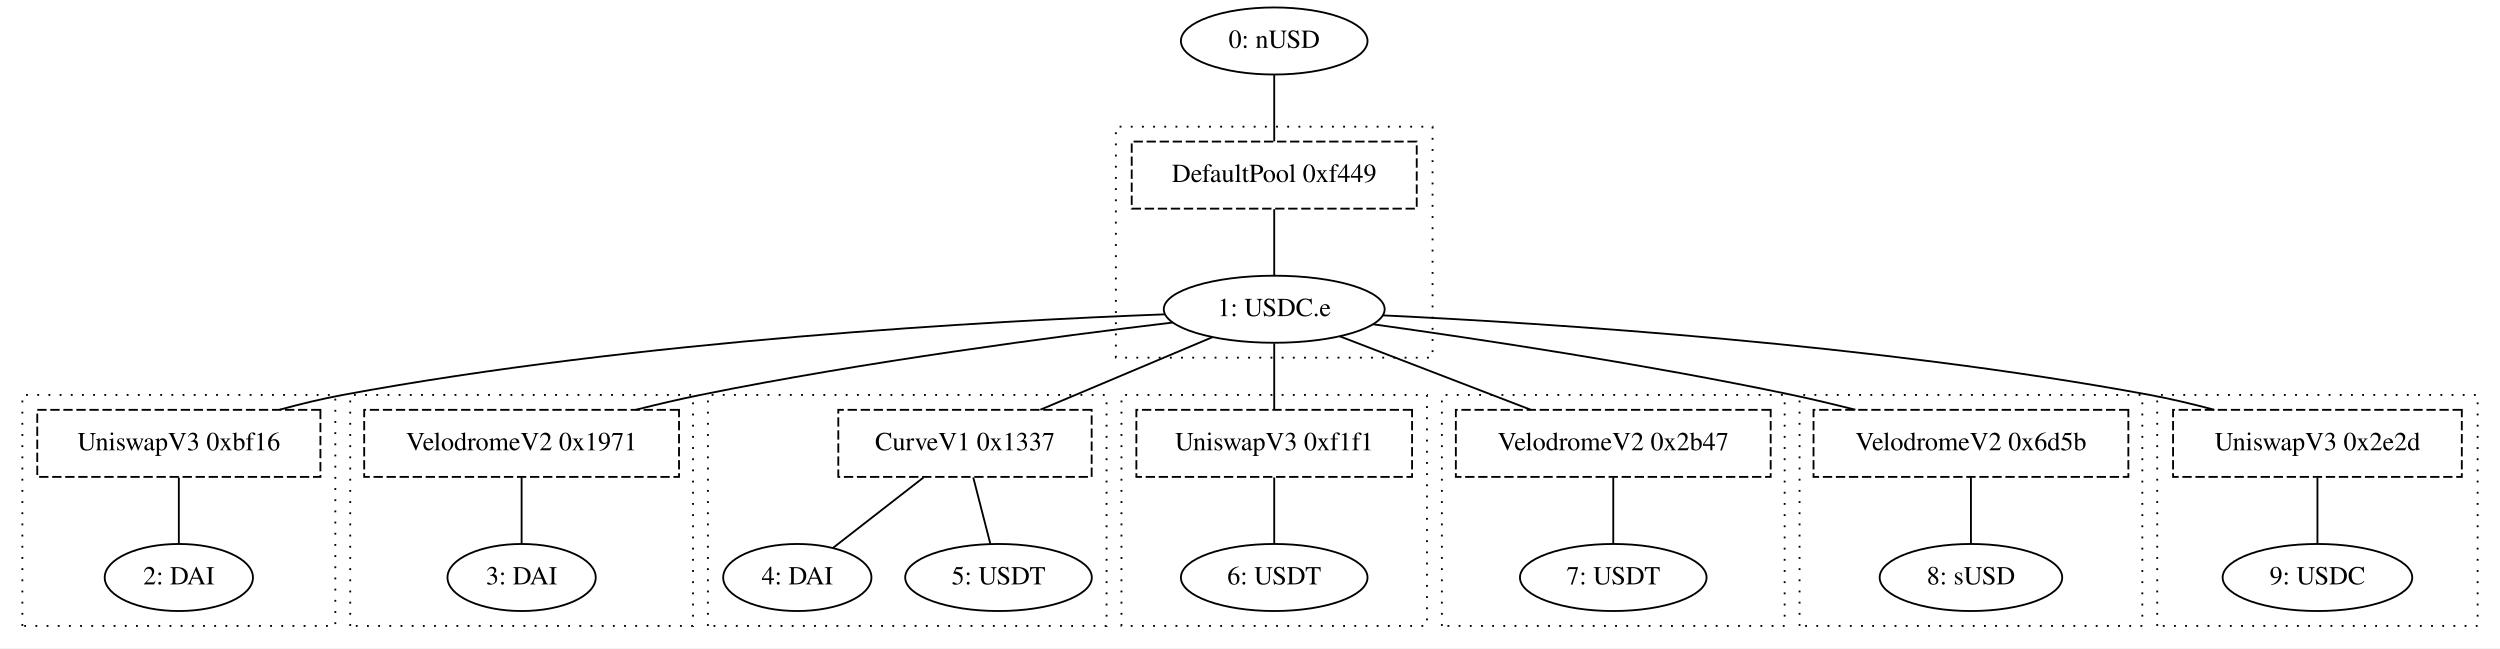
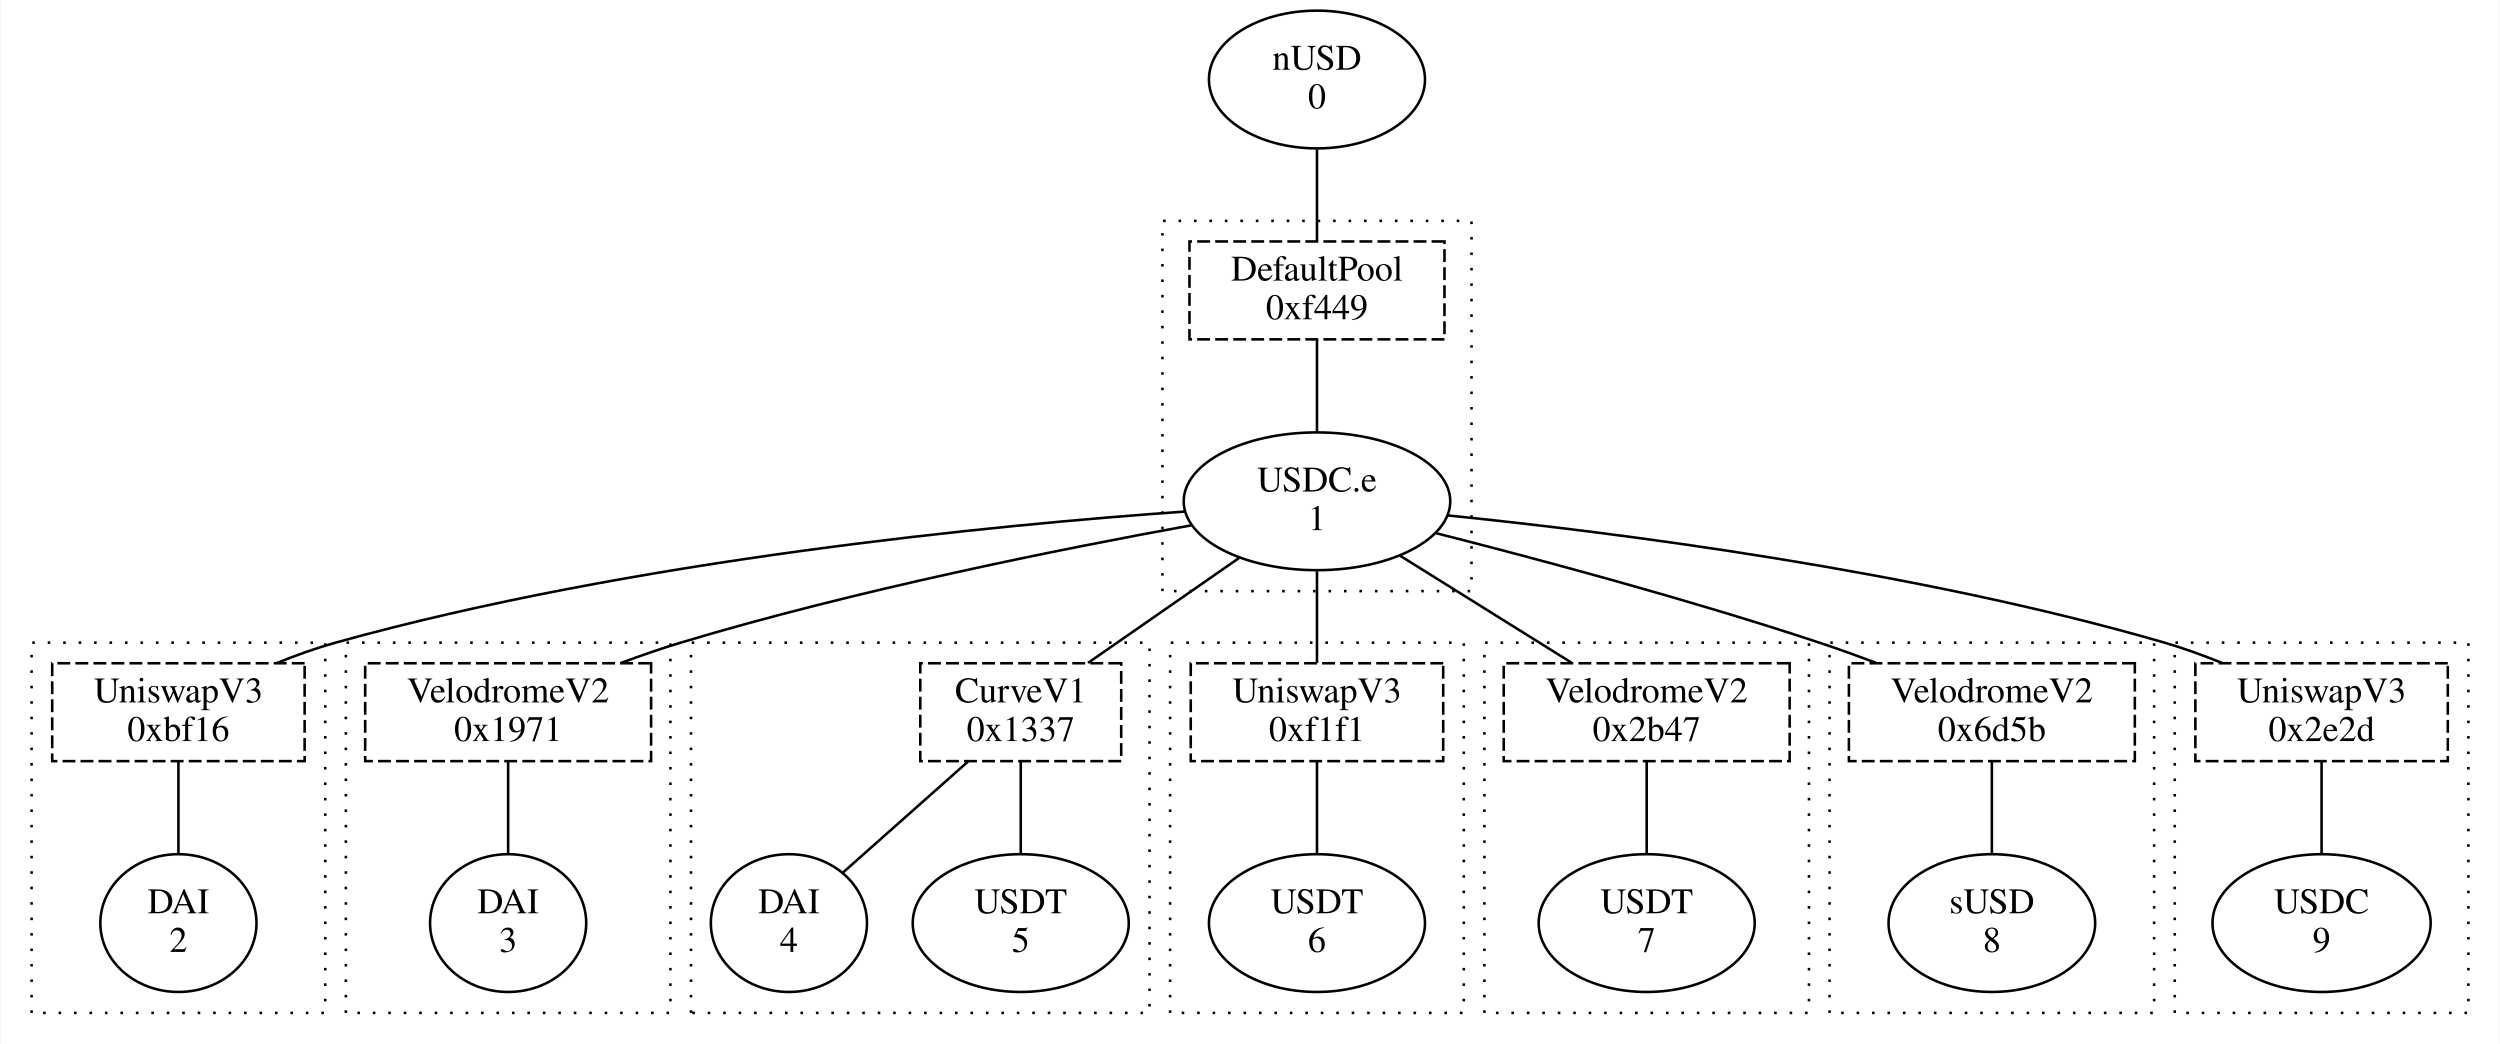
- <svg xmlns="http://www.w3.org/2000/svg" width="1342pt" height="348pt" viewBox="0.00 0.00 1342.00 348.00">
-   <g id="graph0" class="graph" transform="scale(1 1) rotate(0) translate(4 344)">
-     <polygon fill="white" stroke="transparent" points="-4,4 -4,-344 1338,-344 1338,4 -4,4" />
+ <svg xmlns="http://www.w3.org/2000/svg" width="970pt" height="405pt" viewBox="0.00 0.00 970.00 405.22">
+   <g id="graph0" class="graph" transform="scale(1 1) rotate(0) translate(4 401.22)">
+     <polygon fill="white" stroke="transparent" points="-4,4 -4,-401.22 966,-401.22 966,4 -4,4" />
    <g id="clust1" class="cluster">
-       <polygon fill="none" stroke="black" stroke-dasharray="1,5" points="595,-152 595,-276 765,-276 765,-152 595,-152" />
+       <polygon fill="none" stroke="black" stroke-dasharray="1,5" points="447,-171.74 447,-315.48 567,-315.48 567,-171.74 447,-171.74" />
    </g>
    <g id="clust3" class="cluster">
-       <polygon fill="none" stroke="black" stroke-dasharray="1,5" points="8,-8 8,-132 176,-132 176,-8 8,-8" />
+       <polygon fill="none" stroke="black" stroke-dasharray="1,5" points="8,-8 8,-151.74 122,-151.74 122,-8 8,-8" />
    </g>
    <g id="clust5" class="cluster">
-       <polygon fill="none" stroke="black" stroke-dasharray="1,5" points="184,-8 184,-132 368,-132 368,-8 184,-8" />
+       <polygon fill="none" stroke="black" stroke-dasharray="1,5" points="130,-8 130,-151.74 256,-151.74 256,-8 130,-8" />
    </g>
    <g id="clust7" class="cluster">
-       <polygon fill="none" stroke="black" stroke-dasharray="1,5" points="376,-8 376,-132 590,-132 590,-8 376,-8" />
+       <polygon fill="none" stroke="black" stroke-dasharray="1,5" points="264,-8 264,-151.74 442,-151.74 442,-8 264,-8" />
    </g>
    <g id="clust9" class="cluster">
-       <polygon fill="none" stroke="black" stroke-dasharray="1,5" points="598,-8 598,-132 762,-132 762,-8 598,-8" />
+       <polygon fill="none" stroke="black" stroke-dasharray="1,5" points="450,-8 450,-151.74 564,-151.74 564,-8 450,-8" />
    </g>
    <g id="clust11" class="cluster">
-       <polygon fill="none" stroke="black" stroke-dasharray="1,5" points="770,-8 770,-132 954,-132 954,-8 770,-8" />
+       <polygon fill="none" stroke="black" stroke-dasharray="1,5" points="572,-8 572,-151.74 698,-151.74 698,-8 572,-8" />
    </g>
    <g id="clust13" class="cluster">
-       <polygon fill="none" stroke="black" stroke-dasharray="1,5" points="962,-8 962,-132 1146,-132 1146,-8 962,-8" />
+       <polygon fill="none" stroke="black" stroke-dasharray="1,5" points="706,-8 706,-151.74 832,-151.74 832,-8 706,-8" />
    </g>
    <g id="clust15" class="cluster">
-       <polygon fill="none" stroke="black" stroke-dasharray="1,5" points="1154,-8 1154,-132 1326,-132 1326,-8 1154,-8" />
+       <polygon fill="none" stroke="black" stroke-dasharray="1,5" points="840,-8 840,-151.74 954,-151.74 954,-8 840,-8" />
    </g>
    <g id="node1" class="node">
-       <ellipse fill="none" stroke="black" cx="680" cy="-322" rx="50.09" ry="18" />
-       <text text-anchor="middle" x="680" y="-318.3" font-family="Times,serif" font-size="14.00">0: nUSD</text>
+       <ellipse fill="none" stroke="black" cx="507" cy="-370.35" rx="41.94" ry="26.74" />
+       <text text-anchor="middle" x="507" y="-374.15" font-family="Times,serif" font-size="14.00">nUSD</text>
+       <text text-anchor="middle" x="507" y="-359.15" font-family="Times,serif" font-size="14.00">0</text>
    </g>
    <g id="node11" class="node">
-       <polygon fill="none" stroke="black" stroke-dasharray="5,2" points="756.5,-268 603.5,-268 603.5,-232 756.5,-232 756.5,-268" />
-       <text text-anchor="middle" x="680" y="-246.3" font-family="Times,serif" font-size="14.00">DefaultPool 0xf449</text>
+       <polygon fill="none" stroke="black" stroke-dasharray="5,2" points="556.5,-307.48 457.5,-307.48 457.5,-269.48 556.5,-269.48 556.5,-307.48" />
+       <text text-anchor="middle" x="507" y="-292.28" font-family="Times,serif" font-size="14.00">DefaultPool</text>
+       <text text-anchor="middle" x="507" y="-277.28" font-family="Times,serif" font-size="14.00">0xf449</text>
    </g>
    <g id="edge1" class="edge">
-       <path fill="none" stroke="black" d="M680,-303.7C680,-292.85 680,-278.92 680,-268.1" />
+       <path fill="none" stroke="black" d="M507,-343.2C507,-331.55 507,-318.12 507,-307.6" />
    </g>
    <g id="node2" class="node">
-       <ellipse fill="none" stroke="black" cx="680" cy="-178" rx="59.29" ry="18" />
-       <text text-anchor="middle" x="680" y="-174.3" font-family="Times,serif" font-size="14.00">1: USDC.e</text>
+       <ellipse fill="none" stroke="black" cx="507" cy="-206.61" rx="51.74" ry="26.74" />
+       <text text-anchor="middle" x="507" y="-210.41" font-family="Times,serif" font-size="14.00">USDC.e</text>
+       <text text-anchor="middle" x="507" y="-195.41" font-family="Times,serif" font-size="14.00">1</text>
    </g>
    <g id="node12" class="node">
-       <polygon fill="none" stroke="black" stroke-dasharray="5,2" points="168,-124 16,-124 16,-88 168,-88 168,-124" />
-       <text text-anchor="middle" x="92" y="-102.3" font-family="Times,serif" font-size="14.00">UniswapV3 0xbf16</text>
+       <polygon fill="none" stroke="black" stroke-dasharray="5,2" points="114,-143.74 16,-143.74 16,-105.74 114,-105.74 114,-143.74" />
+       <text text-anchor="middle" x="65" y="-128.54" font-family="Times,serif" font-size="14.00">UniswapV3</text>
+       <text text-anchor="middle" x="65" y="-113.54" font-family="Times,serif" font-size="14.00">0xbf16</text>
    </g>
    <g id="edge3" class="edge">
-       <path fill="none" stroke="black" d="M621.4,-175.27C527.51,-171.72 337.9,-161.27 180,-132 168.91,-129.94 157.21,-127.11 146.08,-124.08" />
+       <path fill="none" stroke="black" d="M455.9,-202.65C381.96,-197.42 241.35,-183.87 126,-151.74 118.46,-149.64 110.62,-146.82 103.17,-143.81" />
    </g>
    <g id="node13" class="node">
-       <polygon fill="none" stroke="black" stroke-dasharray="5,2" points="360.5,-124 191.5,-124 191.5,-88 360.5,-88 360.5,-124" />
-       <text text-anchor="middle" x="276" y="-102.3" font-family="Times,serif" font-size="14.00">VelodromeV2 0x1971</text>
+       <polygon fill="none" stroke="black" stroke-dasharray="5,2" points="248.5,-143.74 137.5,-143.74 137.5,-105.74 248.5,-105.74 248.5,-143.74" />
+       <text text-anchor="middle" x="193" y="-128.54" font-family="Times,serif" font-size="14.00">VelodromeV2</text>
+       <text text-anchor="middle" x="193" y="-113.54" font-family="Times,serif" font-size="14.00">0x1971</text>
    </g>
    <g id="edge5" class="edge">
-       <path fill="none" stroke="black" d="M625.44,-170.86C563.64,-163.49 460.05,-149.84 372,-132 360.69,-129.71 348.73,-126.9 337.22,-124.01" />
+       <path fill="none" stroke="black" d="M458.16,-197.28C407.91,-188.17 327.66,-172.11 260,-151.74 252.35,-149.44 244.34,-146.66 236.63,-143.79" />
    </g>
    <g id="node14" class="node">
-       <polygon fill="none" stroke="black" stroke-dasharray="5,2" points="582,-124 446,-124 446,-88 582,-88 582,-124" />
-       <text text-anchor="middle" x="514" y="-102.3" font-family="Times,serif" font-size="14.00">CurveV1 0x1337</text>
+       <polygon fill="none" stroke="black" stroke-dasharray="5,2" points="431,-143.74 353,-143.74 353,-105.74 431,-105.74 431,-143.74" />
+       <text text-anchor="middle" x="392" y="-128.54" font-family="Times,serif" font-size="14.00">CurveV1</text>
+       <text text-anchor="middle" x="392" y="-113.54" font-family="Times,serif" font-size="14.00">0x1337</text>
    </g>
    <g id="edge7" class="edge">
-       <path fill="none" stroke="black" d="M646.81,-163C620.22,-151.79 582.81,-136.02 554.47,-124.07" />
+       <path fill="none" stroke="black" d="M476.79,-184.63C458.55,-171.96 435.55,-155.99 418.11,-143.87" />
    </g>
    <g id="node15" class="node">
-       <polygon fill="none" stroke="black" stroke-dasharray="5,2" points="754,-124 606,-124 606,-88 754,-88 754,-124" />
-       <text text-anchor="middle" x="680" y="-102.3" font-family="Times,serif" font-size="14.00">UniswapV3 0xf1f1</text>
+       <polygon fill="none" stroke="black" stroke-dasharray="5,2" points="556,-143.74 458,-143.74 458,-105.74 556,-105.74 556,-143.74" />
+       <text text-anchor="middle" x="507" y="-128.54" font-family="Times,serif" font-size="14.00">UniswapV3</text>
+       <text text-anchor="middle" x="507" y="-113.54" font-family="Times,serif" font-size="14.00">0xf1f1</text>
    </g>
    <g id="edge11" class="edge">
-       <path fill="none" stroke="black" d="M680,-159.7C680,-148.85 680,-134.92 680,-124.1" />
+       <path fill="none" stroke="black" d="M507,-179.46C507,-167.81 507,-154.38 507,-143.86" />
    </g>
    <g id="node16" class="node">
-       <polygon fill="none" stroke="black" stroke-dasharray="5,2" points="946.5,-124 777.5,-124 777.5,-88 946.5,-88 946.5,-124" />
-       <text text-anchor="middle" x="862" y="-102.3" font-family="Times,serif" font-size="14.00">VelodromeV2 0x2b47</text>
+       <polygon fill="none" stroke="black" stroke-dasharray="5,2" points="690.5,-143.74 579.5,-143.74 579.5,-105.74 690.5,-105.74 690.5,-143.74" />
+       <text text-anchor="middle" x="635" y="-128.54" font-family="Times,serif" font-size="14.00">VelodromeV2</text>
+       <text text-anchor="middle" x="635" y="-113.54" font-family="Times,serif" font-size="14.00">0x2b47</text>
    </g>
    <g id="edge13" class="edge">
-       <path fill="none" stroke="black" d="M715.09,-163.5C744.32,-152.26 786.12,-136.18 817.67,-124.05" />
+       <path fill="none" stroke="black" d="M539.3,-185.46C559.74,-172.7 585.95,-156.34 605.77,-143.98" />
    </g>
    <g id="node17" class="node">
-       <polygon fill="none" stroke="black" stroke-dasharray="5,2" points="1138.5,-124 969.5,-124 969.5,-88 1138.5,-88 1138.5,-124" />
-       <text text-anchor="middle" x="1054" y="-102.3" font-family="Times,serif" font-size="14.00">VelodromeV2 0x6d5b</text>
+       <polygon fill="none" stroke="black" stroke-dasharray="5,2" points="824.5,-143.74 713.5,-143.74 713.5,-105.74 824.5,-105.74 824.5,-143.74" />
+       <text text-anchor="middle" x="769" y="-128.54" font-family="Times,serif" font-size="14.00">VelodromeV2</text>
+       <text text-anchor="middle" x="769" y="-113.54" font-family="Times,serif" font-size="14.00">0x6d5b</text>
    </g>
    <g id="edge15" class="edge">
-       <path fill="none" stroke="black" d="M733.05,-169.93C789.2,-162.09 880.26,-148.38 958,-132 969.04,-129.67 980.71,-126.9 991.98,-124.06" />
+       <path fill="none" stroke="black" d="M553.1,-194.27C592.86,-184.16 651.66,-168.42 702,-151.74 709.22,-149.35 716.81,-146.62 724.18,-143.85" />
    </g>
    <g id="node18" class="node">
-       <polygon fill="none" stroke="black" stroke-dasharray="5,2" points="1317.5,-124 1162.5,-124 1162.5,-88 1317.5,-88 1317.5,-124" />
-       <text text-anchor="middle" x="1240" y="-102.3" font-family="Times,serif" font-size="14.00">UniswapV3 0x2e2d</text>
+       <polygon fill="none" stroke="black" stroke-dasharray="5,2" points="946,-143.74 848,-143.74 848,-105.74 946,-105.74 946,-143.74" />
+       <text text-anchor="middle" x="897" y="-128.54" font-family="Times,serif" font-size="14.00">UniswapV3</text>
+       <text text-anchor="middle" x="897" y="-113.54" font-family="Times,serif" font-size="14.00">0x2e2d</text>
    </g>
    <g id="edge17" class="edge">
-       <path fill="none" stroke="black" d="M738.34,-174.71C827.64,-170.46 1003.31,-159.18 1150,-132 1161.32,-129.9 1173.29,-127.05 1184.67,-124.01" />
+       <path fill="none" stroke="black" d="M557.72,-201.13C623.06,-194.49 739.7,-179.7 836,-151.74 843.41,-149.59 851.12,-146.78 858.46,-143.81" />
    </g>
    <g id="node3" class="node">
-       <ellipse fill="none" stroke="black" cx="92" cy="-34" rx="39.79" ry="18" />
-       <text text-anchor="middle" x="92" y="-30.3" font-family="Times,serif" font-size="14.00">2: DAI</text>
+       <ellipse fill="none" stroke="black" cx="65" cy="-42.87" rx="30.31" ry="26.74" />
+       <text text-anchor="middle" x="65" y="-46.67" font-family="Times,serif" font-size="14.00">DAI</text>
+       <text text-anchor="middle" x="65" y="-31.67" font-family="Times,serif" font-size="14.00">2</text>
    </g>
    <g id="node4" class="node">
-       <ellipse fill="none" stroke="black" cx="276" cy="-34" rx="39.79" ry="18" />
-       <text text-anchor="middle" x="276" y="-30.3" font-family="Times,serif" font-size="14.00">3: DAI</text>
+       <ellipse fill="none" stroke="black" cx="193" cy="-42.87" rx="30.31" ry="26.74" />
+       <text text-anchor="middle" x="193" y="-46.67" font-family="Times,serif" font-size="14.00">DAI</text>
+       <text text-anchor="middle" x="193" y="-31.67" font-family="Times,serif" font-size="14.00">3</text>
    </g>
    <g id="node5" class="node">
-       <ellipse fill="none" stroke="black" cx="424" cy="-34" rx="39.79" ry="18" />
-       <text text-anchor="middle" x="424" y="-30.3" font-family="Times,serif" font-size="14.00">4: DAI</text>
+       <ellipse fill="none" stroke="black" cx="302" cy="-42.87" rx="30.31" ry="26.74" />
+       <text text-anchor="middle" x="302" y="-46.67" font-family="Times,serif" font-size="14.00">DAI</text>
+       <text text-anchor="middle" x="302" y="-31.67" font-family="Times,serif" font-size="14.00">4</text>
    </g>
    <g id="node6" class="node">
-       <ellipse fill="none" stroke="black" cx="532" cy="-34" rx="50.09" ry="18" />
-       <text text-anchor="middle" x="532" y="-30.3" font-family="Times,serif" font-size="14.00">5: USDT</text>
+       <ellipse fill="none" stroke="black" cx="392" cy="-42.87" rx="41.94" ry="26.74" />
+       <text text-anchor="middle" x="392" y="-46.67" font-family="Times,serif" font-size="14.00">USDT</text>
+       <text text-anchor="middle" x="392" y="-31.67" font-family="Times,serif" font-size="14.00">5</text>
    </g>
    <g id="node7" class="node">
-       <ellipse fill="none" stroke="black" cx="680" cy="-34" rx="50.09" ry="18" />
-       <text text-anchor="middle" x="680" y="-30.3" font-family="Times,serif" font-size="14.00">6: USDT</text>
+       <ellipse fill="none" stroke="black" cx="507" cy="-42.87" rx="41.94" ry="26.74" />
+       <text text-anchor="middle" x="507" y="-46.67" font-family="Times,serif" font-size="14.00">USDT</text>
+       <text text-anchor="middle" x="507" y="-31.67" font-family="Times,serif" font-size="14.00">6</text>
    </g>
    <g id="node8" class="node">
-       <ellipse fill="none" stroke="black" cx="862" cy="-34" rx="50.09" ry="18" />
-       <text text-anchor="middle" x="862" y="-30.3" font-family="Times,serif" font-size="14.00">7: USDT</text>
+       <ellipse fill="none" stroke="black" cx="635" cy="-42.87" rx="41.94" ry="26.74" />
+       <text text-anchor="middle" x="635" y="-46.67" font-family="Times,serif" font-size="14.00">USDT</text>
+       <text text-anchor="middle" x="635" y="-31.67" font-family="Times,serif" font-size="14.00">7</text>
    </g>
    <g id="node9" class="node">
-       <ellipse fill="none" stroke="black" cx="1054" cy="-34" rx="48.99" ry="18" />
-       <text text-anchor="middle" x="1054" y="-30.3" font-family="Times,serif" font-size="14.00">8: sUSD</text>
+       <ellipse fill="none" stroke="black" cx="769" cy="-42.87" rx="40.11" ry="26.74" />
+       <text text-anchor="middle" x="769" y="-46.67" font-family="Times,serif" font-size="14.00">sUSD</text>
+       <text text-anchor="middle" x="769" y="-31.67" font-family="Times,serif" font-size="14.00">8</text>
    </g>
    <g id="node10" class="node">
-       <ellipse fill="none" stroke="black" cx="1240" cy="-34" rx="50.89" ry="18" />
-       <text text-anchor="middle" x="1240" y="-30.3" font-family="Times,serif" font-size="14.00">9: USDC</text>
+       <ellipse fill="none" stroke="black" cx="897" cy="-42.87" rx="42.35" ry="26.74" />
+       <text text-anchor="middle" x="897" y="-46.67" font-family="Times,serif" font-size="14.00">USDC</text>
+       <text text-anchor="middle" x="897" y="-31.67" font-family="Times,serif" font-size="14.00">9</text>
    </g>
    <g id="edge2" class="edge">
-       <path fill="none" stroke="black" d="M680,-231.7C680,-220.85 680,-206.92 680,-196.1" />
+       <path fill="none" stroke="black" d="M507,-269.36C507,-258.77 507,-245.24 507,-233.54" />
    </g>
    <g id="edge4" class="edge">
-       <path fill="none" stroke="black" d="M92,-87.7C92,-76.85 92,-62.92 92,-52.1" />
+       <path fill="none" stroke="black" d="M65,-105.62C65,-95.03 65,-81.5 65,-69.8" />
    </g>
    <g id="edge6" class="edge">
-       <path fill="none" stroke="black" d="M276,-87.7C276,-76.85 276,-62.92 276,-52.1" />
+       <path fill="none" stroke="black" d="M193,-105.62C193,-95.03 193,-81.5 193,-69.8" />
    </g>
    <g id="edge8" class="edge">
-       <path fill="none" stroke="black" d="M491.75,-87.7C476.87,-76.12 457.47,-61.03 443.25,-49.97" />
+       <path fill="none" stroke="black" d="M371.58,-105.62C357.06,-92.73 337.61,-75.47 322.97,-62.48" />
    </g>
    <g id="edge9" class="edge">
-       <path fill="none" stroke="black" d="M518.45,-87.7C521.24,-76.85 524.82,-62.92 527.6,-52.1" />
+       <path fill="none" stroke="black" d="M392,-105.62C392,-95.03 392,-81.5 392,-69.8" />
    </g>
    <g id="edge12" class="edge">
-       <path fill="none" stroke="black" d="M680,-87.7C680,-76.85 680,-62.92 680,-52.1" />
+       <path fill="none" stroke="black" d="M507,-105.62C507,-95.03 507,-81.5 507,-69.8" />
    </g>
    <g id="edge14" class="edge">
-       <path fill="none" stroke="black" d="M862,-87.7C862,-76.85 862,-62.92 862,-52.1" />
+       <path fill="none" stroke="black" d="M635,-105.62C635,-95.03 635,-81.5 635,-69.8" />
    </g>
    <g id="edge16" class="edge">
-       <path fill="none" stroke="black" d="M1054,-87.7C1054,-76.85 1054,-62.92 1054,-52.1" />
+       <path fill="none" stroke="black" d="M769,-105.62C769,-95.03 769,-81.5 769,-69.8" />
    </g>
    <g id="edge18" class="edge">
-       <path fill="none" stroke="black" d="M1240,-87.7C1240,-76.85 1240,-62.92 1240,-52.1" />
+       <path fill="none" stroke="black" d="M897,-105.62C897,-95.03 897,-81.5 897,-69.8" />
    </g>
  </g>
</svg>
